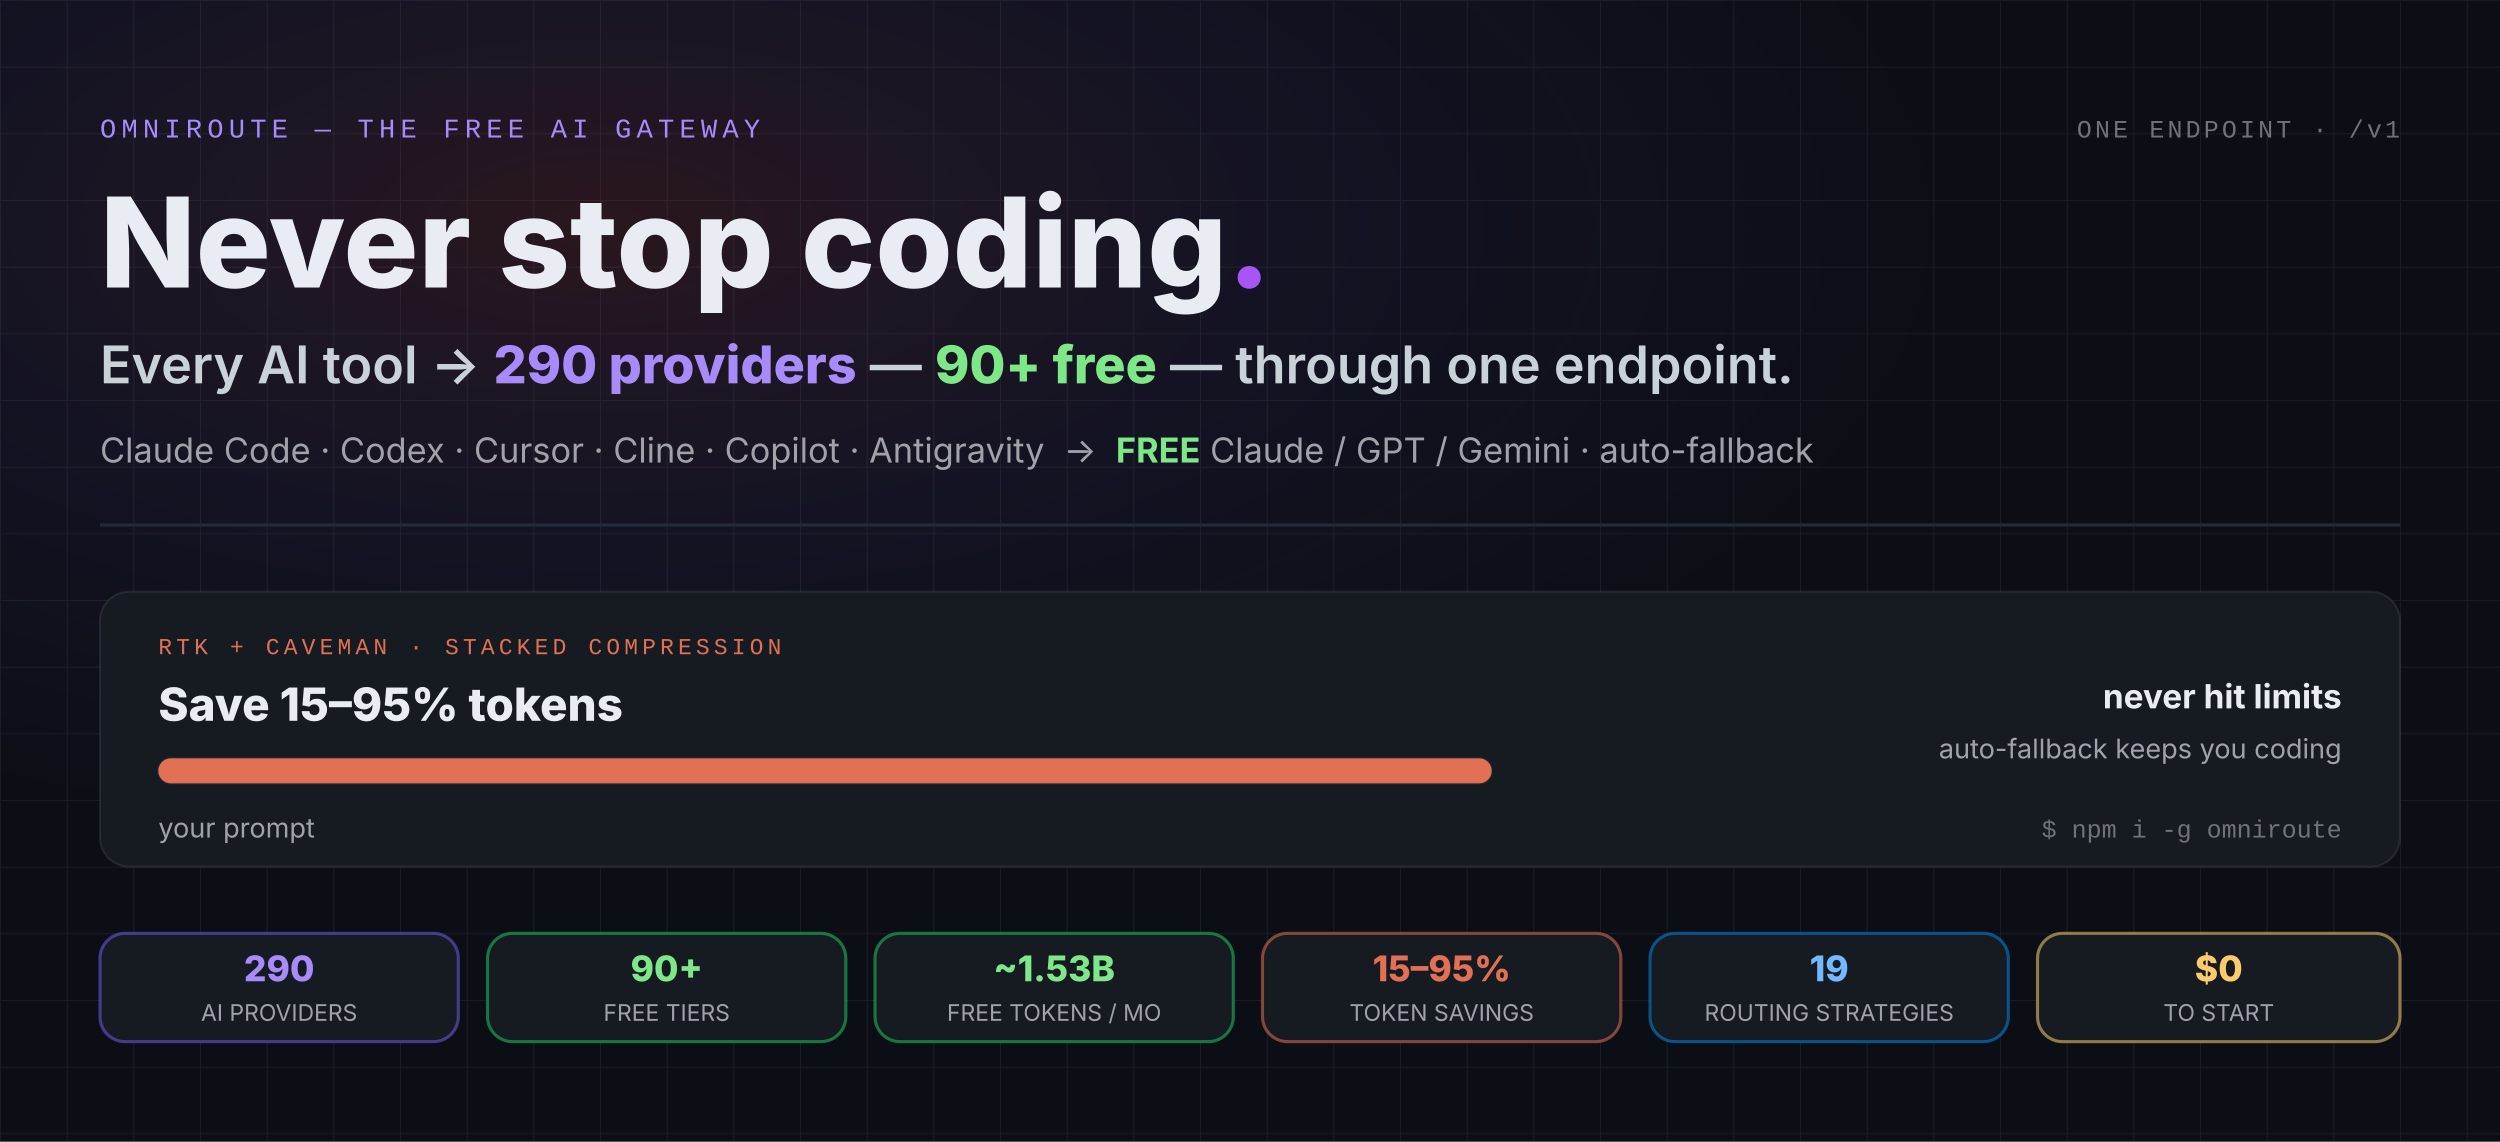
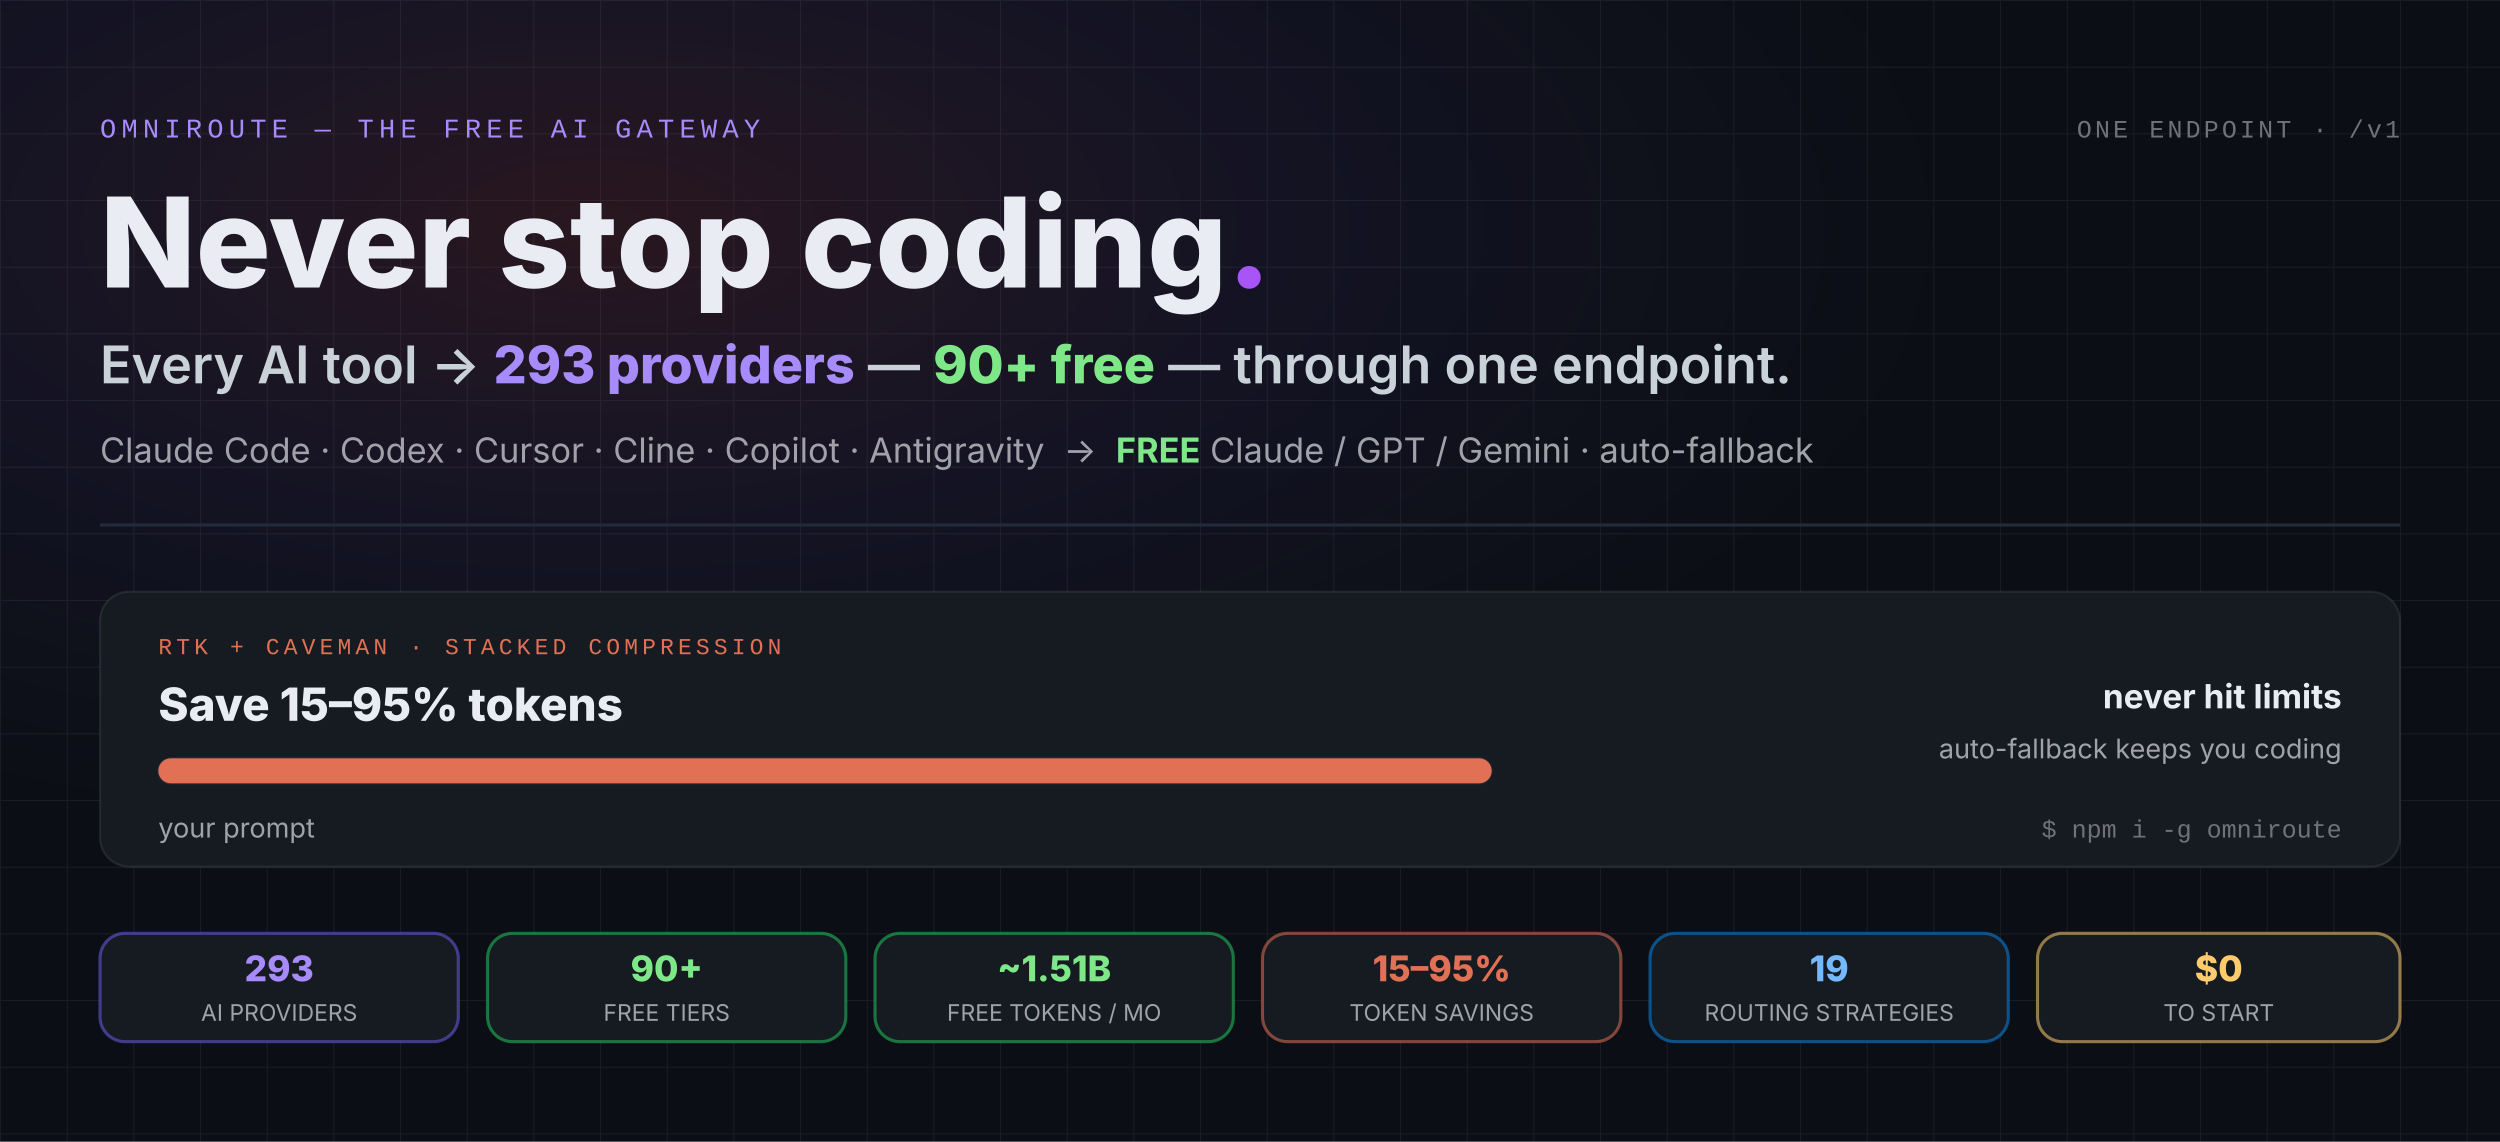
- <svg xmlns="http://www.w3.org/2000/svg" viewBox="0 0 1200 548" role="img" aria-label="OmniRoute hero: Never stop coding. Every AI tool to 290 providers — 90+ free — through one endpoint. Claude Code, Codex, Cursor, Cline, Copilot and Antigravity into free Claude, GPT and Gemini with auto-fallback. RTK + Caveman stacked compression saves 15 to 95 percent of tokens — about 89 percent average on tool-heavy sessions — so you never hit limits. Stats: 290 AI providers, 90+ free tiers, about 1.53B free tokens per month, 15 to 95 percent token savings, 19 routing strategies, zero dollars to start.">
+ <svg xmlns="http://www.w3.org/2000/svg" viewBox="0 0 1200 548" role="img" aria-label="OmniRoute hero: Never stop coding. Every AI tool to 293 providers — 90+ free — through one endpoint. Claude Code, Codex, Cursor, Cline, Copilot and Antigravity into free Claude, GPT and Gemini with auto-fallback. RTK + Caveman stacked compression saves 15 to 95 percent of tokens — about 89 percent average on tool-heavy sessions — so you never hit limits. Stats: 293 AI providers, 90+ free tiers, about 1.51B free tokens per month, 15 to 95 percent token savings, 19 routing strategies, zero dollars to start.">
  <defs>
    <pattern id="gridPaperH" width="32" height="32" patternUnits="userSpaceOnUse">
      <path d="M 32 0 L 0 0 0 32" fill="none" stroke="#ffffff" stroke-opacity="0.06" stroke-width="1" />
    </pattern>
    <radialGradient id="bgGlowH" cx="24%" cy="20%" r="55%">
      <stop offset="0%" stop-color="#e54d5e" stop-opacity="0.14" />
      <stop offset="55%" stop-color="#8b5cf6" stop-opacity="0.06" />
      <stop offset="100%" stop-color="#6366f1" stop-opacity="0" />
    </radialGradient>
    <linearGradient id="gradBrandH" x1="0" y1="0" x2="1" y2="1">
      <stop offset="0%" stop-color="#e54d5e" />
      <stop offset="100%" stop-color="#a855f7" />
    </linearGradient>
    <path id="dividerPathH" d="M 48,252 L 1152,252" />
  </defs>
  <rect width="1200" height="548" fill="#0b0e14" />
  <rect width="1200" height="548" fill="url(#gridPaperH)" />
  <rect width="1200" height="548" fill="url(#bgGlowH)" />
  <text x="48" y="66" font-family="Consolas, 'Courier New', monospace" font-size="13" letter-spacing="2.5" fill="#a78bfa">OMNIROUTE — THE FREE AI GATEWAY</text>
  <text x="1152" y="66" text-anchor="end" font-family="Consolas, 'Courier New', monospace" font-size="12" letter-spacing="1.5" fill="#71717a">ONE ENDPOINT · /v1</text>
  <text x="48" y="138" font-family="Inter, 'Segoe UI', Arial, Helvetica, system-ui, sans-serif" font-size="60" font-weight="800" fill="#e9edf3">Never stop coding<tspan fill="#a855f7">.</tspan>
  </text>
-   <text x="48" y="184" font-family="Inter, 'Segoe UI', Arial, Helvetica, system-ui, sans-serif" font-size="25" font-weight="600" fill="#c9d1d9">Every AI tool → <tspan fill="#a78bfa" font-weight="800">290 providers</tspan> — <tspan fill="#7ee787" font-weight="800">90+ free</tspan> — through one endpoint.</text>
+   <text x="48" y="184" font-family="Inter, 'Segoe UI', Arial, Helvetica, system-ui, sans-serif" font-size="25" font-weight="600" fill="#c9d1d9">Every AI tool → <tspan fill="#a78bfa" font-weight="800">293 providers</tspan> — <tspan fill="#7ee787" font-weight="800">90+ free</tspan> — through one endpoint.</text>
  <text x="48" y="222" font-family="Inter, 'Segoe UI', Arial, Helvetica, system-ui, sans-serif" font-size="16.5" fill="#a1a1aa">Claude Code · Codex · Cursor · Cline · Copilot · Antigravity  →  <tspan fill="#7ee787" font-weight="700">FREE</tspan> Claude / GPT / Gemini · auto-fallback</text>
  <line x1="48" y1="252" x2="1152" y2="252" stroke="#232b38" stroke-width="1.5" />
  <circle r="4" fill="url(#gradBrandH)" opacity="0">
    <animateMotion dur="6s" repeatCount="indefinite" keyPoints="0;1" keyTimes="0;1" calcMode="linear">
      <mpath href="#dividerPathH" />
    </animateMotion>
    <animate attributeName="opacity" values="0;0.9;0.9;0" keyTimes="0;0.08;0.6;0.75" dur="6s" repeatCount="indefinite" />
  </circle>
  <g>
    <rect x="48" y="284" width="1104" height="132" rx="14" fill="#161b22" stroke="#ffffff" stroke-opacity="0.08" stroke-width="1" />
    <text x="76" y="314" font-family="Consolas, 'Courier New', monospace" font-size="11" letter-spacing="2" fill="#e17055">RTK + CAVEMAN · STACKED COMPRESSION</text>
    <text x="76" y="346" font-family="Inter, 'Segoe UI', Arial, Helvetica, system-ui, sans-serif" font-size="22" font-weight="800" fill="#e9edf3">Save 15–95% tokens</text>
    <rect x="76" y="364" width="640" height="12" rx="6" fill="#0b0e14" stroke="#232b38" stroke-width="1" />
    <rect x="76" y="364" width="640" height="12" rx="6" fill="#e17055">
      <animate attributeName="width" values="640;640;70;70;640" keyTimes="0;0.12;0.5;0.88;1" dur="8s" repeatCount="indefinite" calcMode="spline" keySplines="0.4 0 0.2 1;0.4 0 0.2 1;0.4 0 0.2 1;0.4 0 0.2 1" />
    </rect>
    <text x="76" y="402" font-family="Inter, 'Segoe UI', Arial, Helvetica, system-ui, sans-serif" font-size="13" fill="#a1a1aa">your prompt
      <animate attributeName="opacity" values="1;1;0;0;1" keyTimes="0;0.12;0.35;0.88;1" dur="8s" repeatCount="indefinite" calcMode="discrete" />
    </text>
    <text x="76" y="402" font-family="Inter, 'Segoe UI', Arial, Helvetica, system-ui, sans-serif" font-size="13" font-weight="700" fill="#e17055" opacity="0">−89% avg on tool-heavy sessions
      <animate attributeName="opacity" values="0;0;1;1;0" keyTimes="0;0.35;0.36;0.88;1" dur="8s" repeatCount="indefinite" calcMode="discrete" />
    </text>
    <text x="1124" y="340" text-anchor="end" font-family="Inter, 'Segoe UI', Arial, Helvetica, system-ui, sans-serif" font-size="16" font-weight="700" fill="#e9edf3">never hit limits</text>
    <text x="1124" y="364" text-anchor="end" font-family="Inter, 'Segoe UI', Arial, Helvetica, system-ui, sans-serif" font-size="13" fill="#a1a1aa">auto-fallback keeps you coding</text>
    <text x="1124" y="402" text-anchor="end" font-family="Consolas, 'Courier New', monospace" font-size="12" fill="#71717a">$ npm i -g omniroute</text>
  </g>
  <g font-family="Inter, 'Segoe UI', Arial, Helvetica, system-ui, sans-serif" text-anchor="middle">
    <rect x="48" y="448" width="172" height="52" rx="12" fill="#161b22" stroke="#6c5ce7" stroke-opacity="0.55" stroke-width="1.5" />
-     <text x="134" y="471" font-size="17" font-weight="800" fill="#a78bfa">290</text>
+     <text x="134" y="471" font-size="17" font-weight="800" fill="#a78bfa">293</text>
    <text x="134" y="490" font-size="11" fill="#a1a1aa">AI PROVIDERS</text>
    <rect x="234" y="448" width="172" height="52" rx="12" fill="#161b22" stroke="#22c55e" stroke-opacity="0.55" stroke-width="1.5" />
    <text x="320" y="471" font-size="17" font-weight="800" fill="#7ee787">90+</text>
    <text x="320" y="490" font-size="11" fill="#a1a1aa">FREE TIERS</text>
    <rect x="420" y="448" width="172" height="52" rx="12" fill="#161b22" stroke="#22c55e" stroke-opacity="0.55" stroke-width="1.5" />
-     <text x="506" y="471" font-size="17" font-weight="800" fill="#7ee787">~1.53B</text>
+     <text x="506" y="471" font-size="17" font-weight="800" fill="#7ee787">~1.51B</text>
    <text x="506" y="490" font-size="11" fill="#a1a1aa">FREE TOKENS / MO</text>
    <rect x="606" y="448" width="172" height="52" rx="12" fill="#161b22" stroke="#e17055" stroke-opacity="0.55" stroke-width="1.5" />
    <text x="692" y="471" font-size="17" font-weight="800" fill="#e17055">15–95%</text>
    <text x="692" y="490" font-size="11" fill="#a1a1aa">TOKEN SAVINGS</text>
    <rect x="792" y="448" width="172" height="52" rx="12" fill="#161b22" stroke="#0984e3" stroke-opacity="0.55" stroke-width="1.5" />
    <text x="878" y="471" font-size="17" font-weight="800" fill="#74b9ff">19</text>
    <text x="878" y="490" font-size="11" fill="#a1a1aa">ROUTING STRATEGIES</text>
    <rect x="978" y="448" width="174" height="52" rx="12" fill="#161b22" stroke="#fdcb6e" stroke-opacity="0.55" stroke-width="1.5" />
    <text x="1065" y="471" font-size="17" font-weight="800" fill="#fdcb6e">$0</text>
    <text x="1065" y="490" font-size="11" fill="#a1a1aa">TO START</text>
  </g>
</svg>
